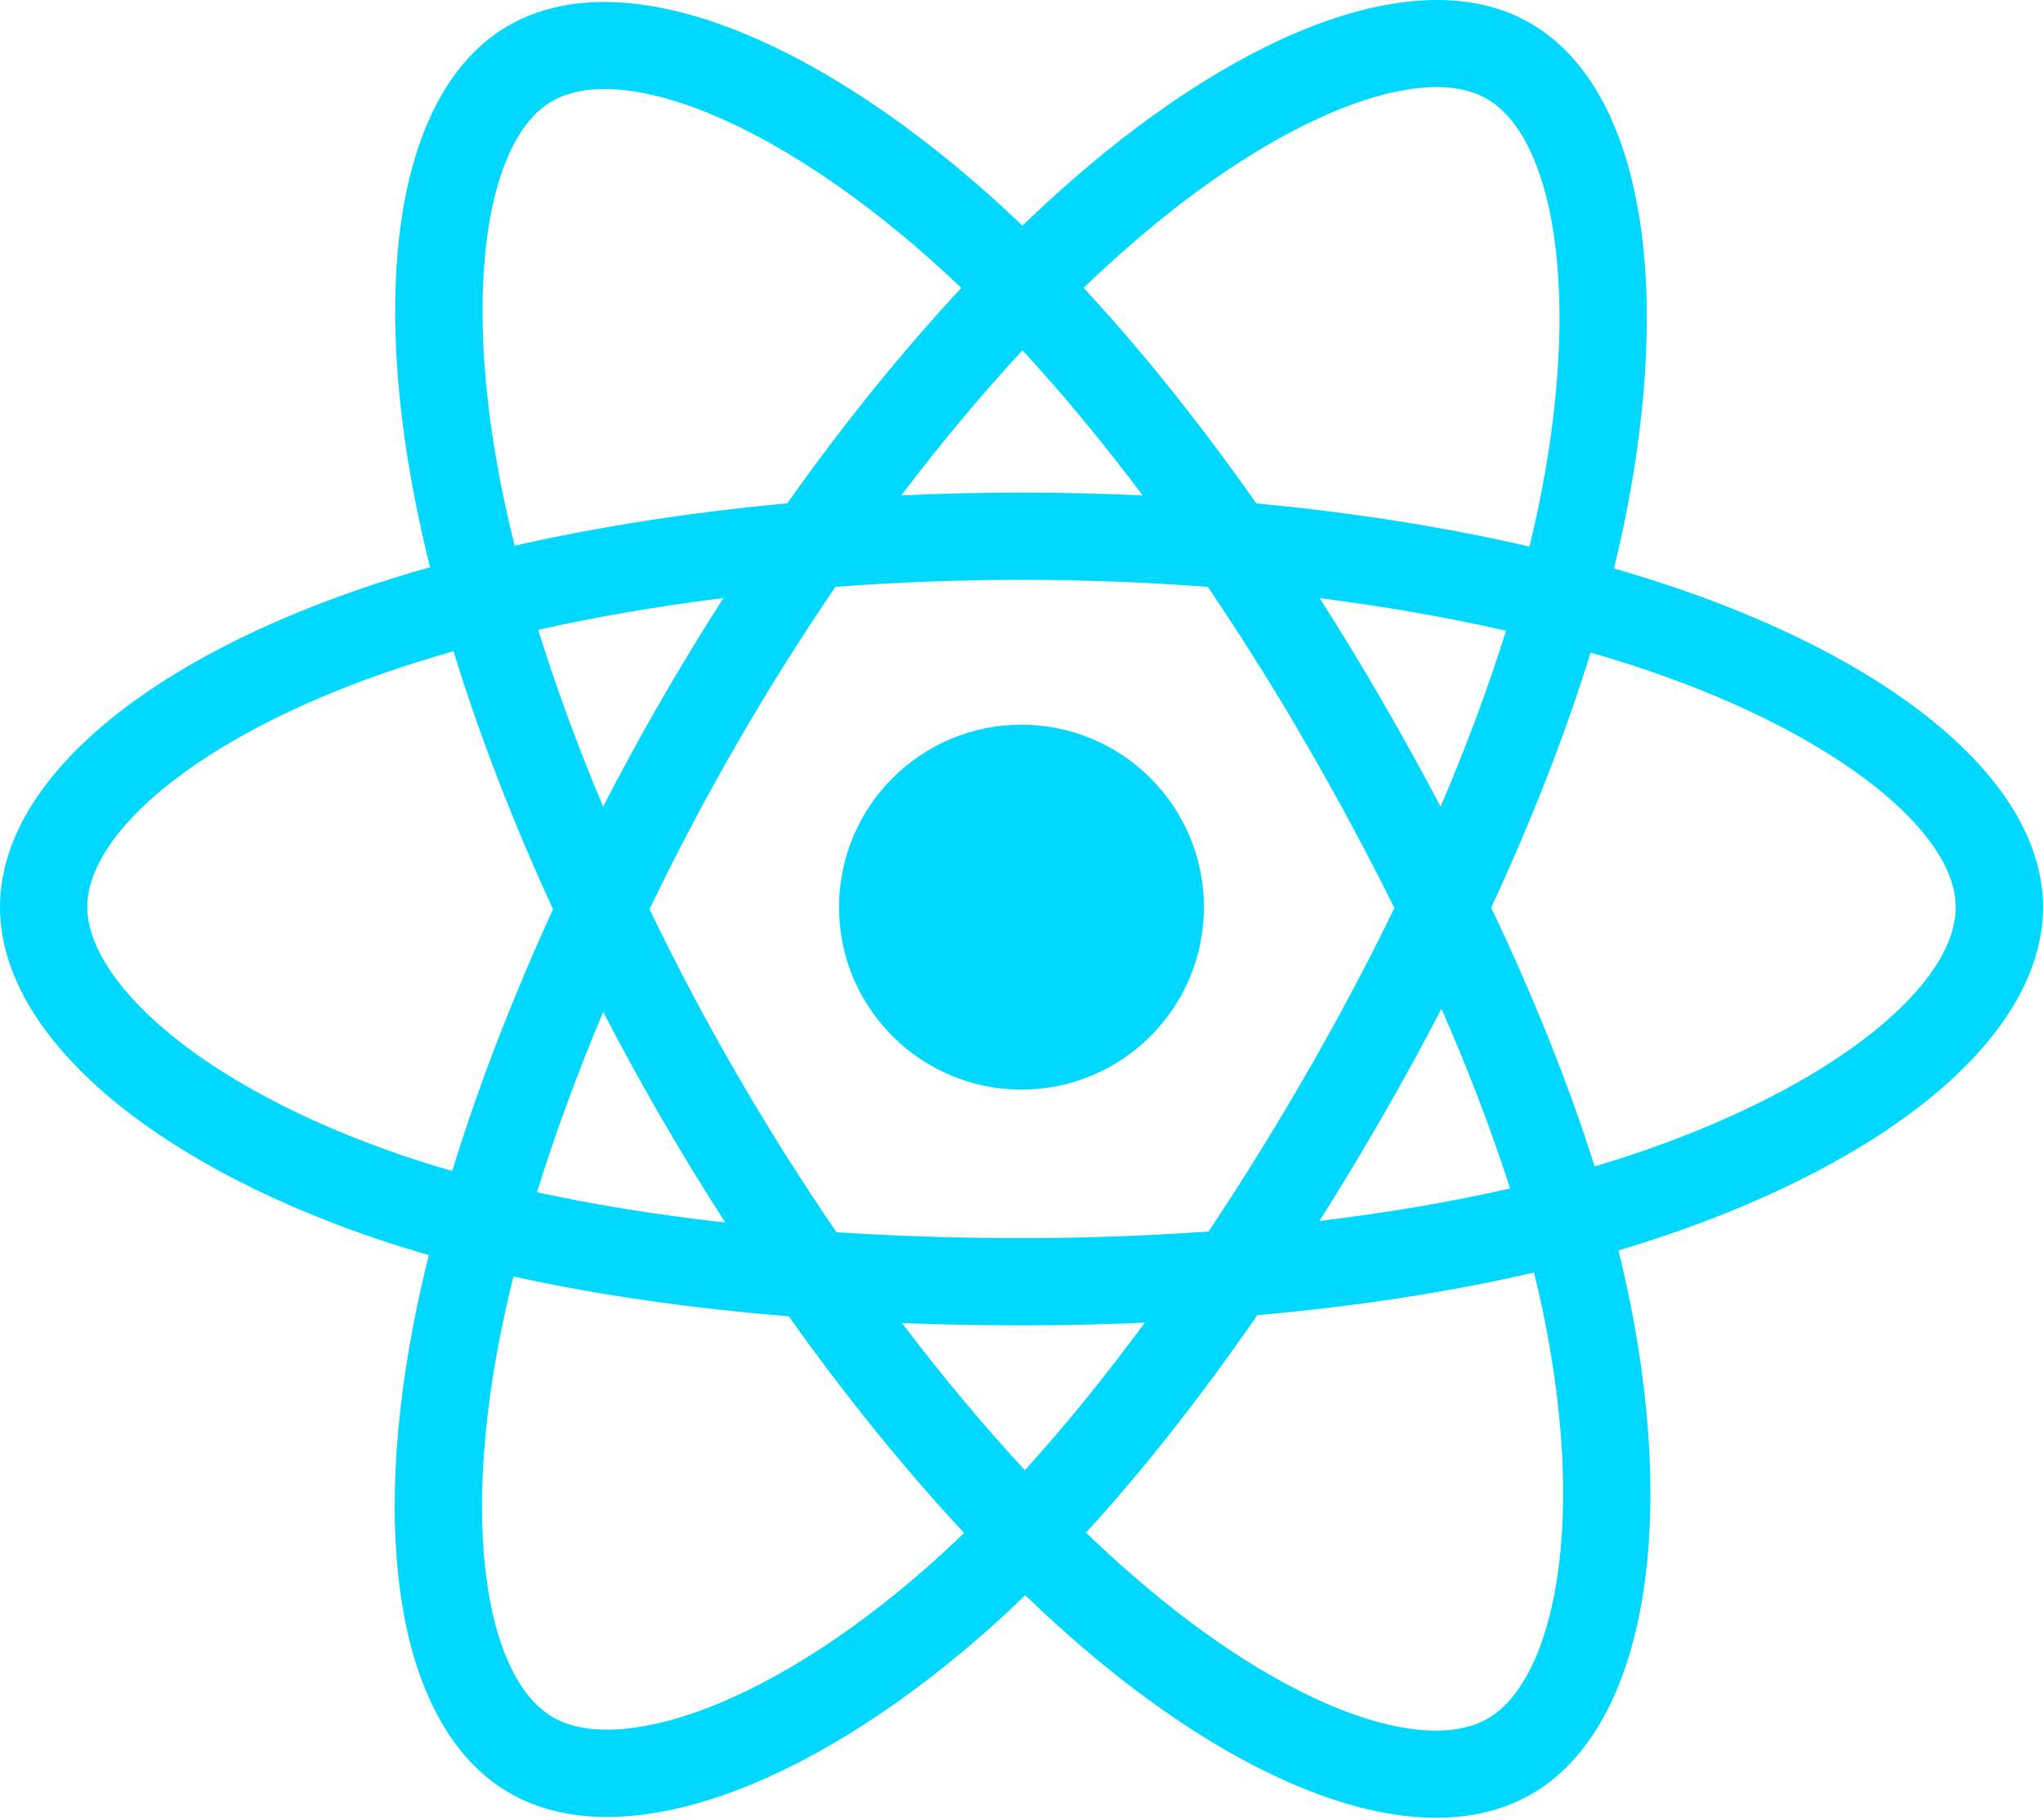
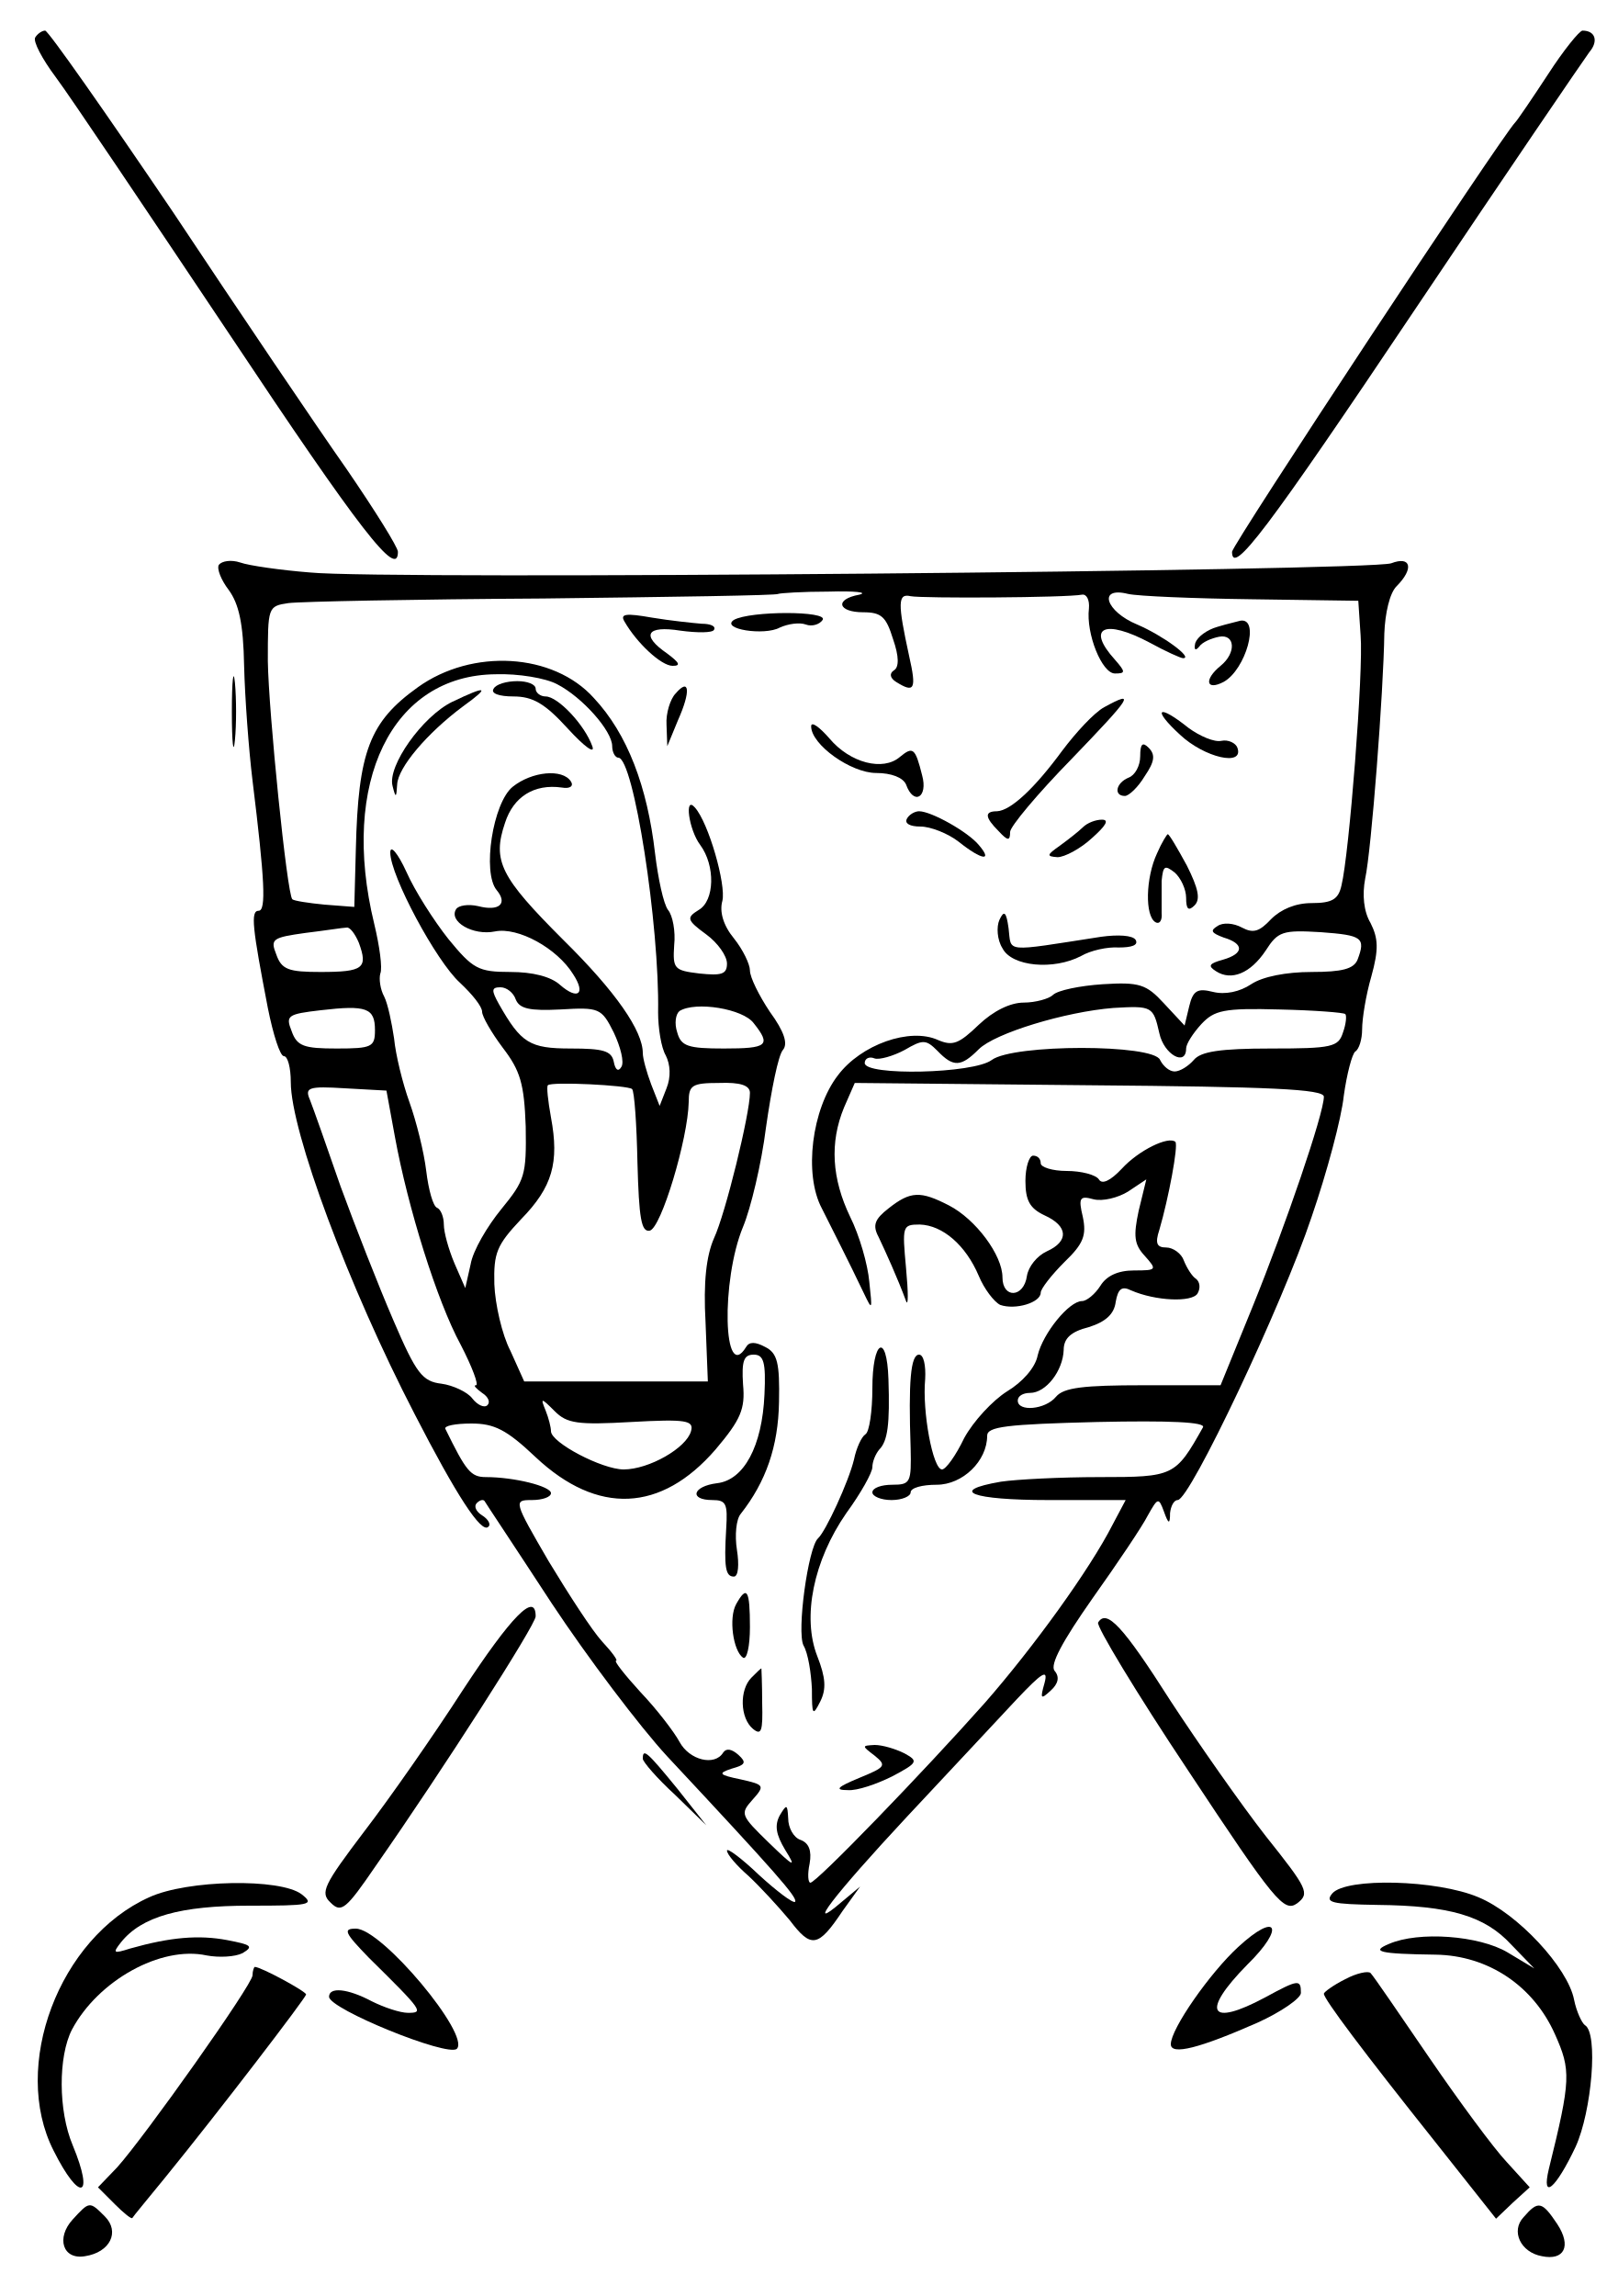
- <svg xmlns="http://www.w3.org/2000/svg" aria-hidden="true" role="img" class="iconify iconify--logos" width="35.93" height="32" preserveAspectRatio="xMidYMid meet" viewBox="0 0 256 228">
-   <path fill="#00D8FF" d="M210.483 73.824a171.49 171.49 0 0 0-8.24-2.597c.465-1.9.893-3.777 1.273-5.621c6.238-30.281 2.16-54.676-11.769-62.708c-13.355-7.7-35.196.329-57.254 19.526a171.23 171.23 0 0 0-6.375 5.848a155.866 155.866 0 0 0-4.241-3.917C100.759 3.829 77.587-4.822 63.673 3.233C50.33 10.957 46.379 33.89 51.995 62.588a170.974 170.974 0 0 0 1.892 8.48c-3.28.932-6.445 1.924-9.474 2.98C17.309 83.498 0 98.307 0 113.668c0 15.865 18.582 31.778 46.812 41.427a145.52 145.52 0 0 0 6.921 2.165a167.467 167.467 0 0 0-2.01 9.138c-5.354 28.2-1.173 50.591 12.134 58.266c13.744 7.926 36.812-.22 59.273-19.855a145.567 145.567 0 0 0 5.342-4.923a168.064 168.064 0 0 0 6.92 6.314c21.758 18.722 43.246 26.282 56.54 18.586c13.731-7.949 18.194-32.003 12.4-61.268a145.016 145.016 0 0 0-1.535-6.842c1.62-.48 3.21-.974 4.76-1.488c29.348-9.723 48.443-25.443 48.443-41.52c0-15.417-17.868-30.326-45.517-39.844Zm-6.365 70.984c-1.4.463-2.836.91-4.3 1.345c-3.24-10.257-7.612-21.163-12.963-32.432c5.106-11 9.31-21.767 12.459-31.957c2.619.758 5.16 1.557 7.61 2.4c23.69 8.156 38.14 20.213 38.14 29.504c0 9.896-15.606 22.743-40.946 31.14Zm-10.514 20.834c2.562 12.94 2.927 24.64 1.23 33.787c-1.524 8.219-4.59 13.698-8.382 15.893c-8.067 4.67-25.32-1.4-43.927-17.412a156.726 156.726 0 0 1-6.437-5.87c7.214-7.889 14.423-17.06 21.459-27.246c12.376-1.098 24.068-2.894 34.671-5.345a134.17 134.17 0 0 1 1.386 6.193ZM87.276 214.515c-7.882 2.783-14.16 2.863-17.955.675c-8.075-4.657-11.432-22.636-6.853-46.752a156.923 156.923 0 0 1 1.869-8.499c10.486 2.32 22.093 3.988 34.498 4.994c7.084 9.967 14.501 19.128 21.976 27.15a134.668 134.668 0 0 1-4.877 4.492c-9.933 8.682-19.886 14.842-28.658 17.94ZM50.35 144.747c-12.483-4.267-22.792-9.812-29.858-15.863c-6.35-5.437-9.555-10.836-9.555-15.216c0-9.322 13.897-21.212 37.076-29.293c2.813-.98 5.757-1.905 8.812-2.773c3.204 10.42 7.406 21.315 12.477 32.332c-5.137 11.18-9.399 22.249-12.634 32.792a134.718 134.718 0 0 1-6.318-1.979Zm12.378-84.26c-4.811-24.587-1.616-43.134 6.425-47.789c8.564-4.958 27.502 2.111 47.463 19.835a144.318 144.318 0 0 1 3.841 3.545c-7.438 7.987-14.787 17.08-21.808 26.988c-12.04 1.116-23.565 2.908-34.161 5.309a160.342 160.342 0 0 1-1.76-7.887Zm110.427 27.268a347.8 347.8 0 0 0-7.785-12.803c8.168 1.033 15.994 2.404 23.343 4.08c-2.206 7.072-4.956 14.465-8.193 22.045a381.151 381.151 0 0 0-7.365-13.322Zm-45.032-43.861c5.044 5.465 10.096 11.566 15.065 18.186a322.04 322.04 0 0 0-30.257-.006c4.974-6.559 10.069-12.652 15.192-18.18ZM82.802 87.83a323.167 323.167 0 0 0-7.227 13.238c-3.184-7.553-5.909-14.98-8.134-22.152c7.304-1.634 15.093-2.97 23.209-3.984a321.524 321.524 0 0 0-7.848 12.897Zm8.081 65.352c-8.385-.936-16.291-2.203-23.593-3.793c2.26-7.3 5.045-14.885 8.298-22.6a321.187 321.187 0 0 0 7.257 13.246c2.594 4.48 5.28 8.868 8.038 13.147Zm37.542 31.03c-5.184-5.592-10.354-11.779-15.403-18.433c4.902.192 9.899.29 14.978.29c5.218 0 10.376-.117 15.453-.343c-4.985 6.774-10.018 12.97-15.028 18.486Zm52.198-57.817c3.422 7.8 6.306 15.345 8.596 22.52c-7.422 1.694-15.436 3.058-23.88 4.071a382.417 382.417 0 0 0 7.859-13.026a347.403 347.403 0 0 0 7.425-13.565Zm-16.898 8.101a358.557 358.557 0 0 1-12.281 19.815a329.4 329.4 0 0 1-23.444.823c-7.967 0-15.716-.248-23.178-.732a310.202 310.202 0 0 1-12.513-19.846h.001a307.41 307.41 0 0 1-10.923-20.627a310.278 310.278 0 0 1 10.89-20.637l-.001.001a307.318 307.318 0 0 1 12.413-19.761c7.613-.576 15.42-.876 23.31-.876H128c7.926 0 15.743.303 23.354.883a329.357 329.357 0 0 1 12.335 19.695a358.489 358.489 0 0 1 11.036 20.54a329.472 329.472 0 0 1-11 20.722Zm22.56-122.124c8.572 4.944 11.906 24.881 6.52 51.026c-.344 1.668-.73 3.367-1.15 5.09c-10.622-2.452-22.155-4.275-34.23-5.408c-7.034-10.017-14.323-19.124-21.64-27.008a160.789 160.789 0 0 1 5.888-5.4c18.9-16.447 36.564-22.941 44.612-18.3ZM128 90.808c12.625 0 22.86 10.235 22.86 22.86s-10.235 22.86-22.86 22.86s-22.86-10.235-22.86-22.86s10.235-22.86 22.86-22.86Z" />
+ <svg xmlns="http://www.w3.org/2000/svg" version="1.0" width="210pt" height="300pt" viewBox="0 0 210 300" preserveAspectRatio="xMidYMid meet">
+   <g transform="translate(0,300) scale(0.1,-0.1)" fill="#000000" stroke="none">
+     <path d="M46 2951 c-3 -5 9 -28 27 -52 18 -24 120 -176 227 -336 171 -257 220 -320 220 -284 0 6 -30 54 -67 108 -38 54 -140 205 -227 336 -88 130 -163 237 -167 237 -4 0 -10 -4 -13 -9z" />
+     <path d="M2023 2903 c-21 -32 -40 -60 -43 -63 -17 -17 -370 -552 -370 -561 0 -32 45 27 240 318 118 176 221 327 227 335 12 14 8 28 -9 28 -4 0 -25 -26 -45 -57z" />
+     <path d="M286 2262 c-3 -5 3 -20 13 -33 13 -18 19 -43 20 -99 1 -41 6 -109 11 -150 16 -130 18 -170 8 -170 -11 0 -8 -23 12 -127 7 -35 16 -63 21 -63 5 0 9 -15 9 -34 0 -64 75 -266 162 -434 54 -105 87 -156 96 -147 4 3 0 10 -8 15 -8 5 -11 12 -7 16 4 4 8 5 10 3 1 -2 41 -62 88 -134 47 -71 115 -161 151 -200 142 -152 171 -185 167 -190 -3 -2 -24 14 -47 35 -23 22 -42 36 -42 32 0 -5 13 -20 28 -33 15 -14 39 -40 54 -58 28 -37 37 -36 69 12 l23 32 -24 -20 c-50 -43 -10 9 85 111 55 59 119 127 143 153 34 36 42 41 37 22 -6 -21 -5 -22 8 -10 10 9 12 18 5 26 -6 8 10 38 50 95 32 45 65 94 72 108 13 23 14 24 21 5 6 -17 8 -17 8 -2 1 9 5 17 10 17 16 0 137 256 175 370 20 58 39 129 42 158 4 29 11 55 15 58 5 3 9 16 9 29 0 14 5 45 12 69 10 36 9 50 -1 70 -9 15 -11 37 -7 58 8 36 24 245 25 320 1 27 7 53 16 62 23 23 19 40 -7 30 -28 -10 -1317 -22 -1413 -12 -38 3 -80 9 -91 13 -12 4 -24 2 -28 -3z m837 -39 c-33 -6 -28 -23 5 -23 24 0 30 -6 39 -35 8 -23 8 -37 1 -41 -6 -4 -5 -10 3 -15 24 -15 27 -10 17 34 -15 69 -15 82 2 78 15 -3 203 -2 224 2 6 1 10 -7 9 -18 -4 -33 17 -85 34 -85 14 0 14 2 0 18 -38 42 -14 54 46 22 20 -11 40 -20 43 -20 14 0 -27 30 -60 44 -41 17 -52 50 -12 40 13 -3 86 -6 162 -7 l139 -2 3 -45 c4 -46 -15 -287 -25 -327 -4 -18 -12 -23 -39 -23 -21 0 -40 -8 -53 -21 -15 -16 -23 -19 -38 -11 -11 6 -25 7 -32 2 -10 -6 -8 -9 8 -15 27 -8 27 -21 -1 -29 -18 -5 -20 -8 -9 -15 20 -13 45 -3 65 27 16 25 22 27 72 24 54 -4 59 -7 48 -36 -5 -12 -20 -16 -60 -16 -33 0 -64 -6 -79 -16 -15 -10 -34 -14 -50 -10 -20 5 -26 2 -31 -19 l-6 -25 -27 29 c-23 25 -32 28 -80 25 -30 -2 -59 -8 -65 -14 -5 -5 -23 -10 -38 -10 -18 0 -40 -11 -59 -29 -26 -25 -34 -28 -53 -20 -37 17 -101 -6 -131 -46 -34 -44 -45 -129 -21 -174 16 -32 34 -67 55 -111 11 -23 11 -22 7 15 -2 23 -13 61 -25 85 -24 50 -27 97 -8 143 l14 32 306 -3 c237 -2 307 -5 307 -15 0 -22 -50 -168 -93 -274 l-42 -103 -101 0 c-78 0 -104 -3 -114 -15 -14 -17 -50 -20 -50 -5 0 6 7 10 16 10 21 0 43 29 44 56 0 15 9 24 33 30 22 7 33 17 35 33 3 17 8 21 20 15 32 -14 80 -16 87 -4 4 7 3 15 -2 19 -5 3 -12 14 -16 24 -3 9 -14 17 -23 17 -12 0 -15 5 -9 23 12 41 25 110 21 115 -9 8 -48 -11 -70 -35 -15 -16 -26 -21 -30 -14 -4 6 -23 11 -42 11 -19 0 -34 5 -34 10 0 6 -4 10 -10 10 -5 0 -10 -15 -10 -33 0 -26 6 -36 25 -45 31 -14 32 -34 3 -47 -13 -6 -24 -20 -26 -32 -4 -29 -32 -30 -32 -2 0 29 -35 76 -70 94 -37 19 -50 19 -79 -4 -18 -14 -21 -22 -13 -37 9 -19 25 -54 36 -84 3 -8 3 11 0 43 -5 55 -5 57 18 57 30 -1 60 -27 77 -67 7 -17 20 -34 28 -38 20 -7 53 3 53 16 0 5 14 23 31 40 25 24 29 35 24 59 -6 25 -4 28 14 23 12 -3 32 2 45 10 l24 16 -10 -41 c-7 -33 -6 -44 8 -59 16 -18 16 -19 -14 -19 -21 0 -36 -7 -44 -20 -7 -11 -18 -20 -24 -20 -17 0 -51 -42 -58 -71 -3 -16 -20 -35 -40 -47 -19 -12 -44 -39 -56 -61 -11 -23 -24 -41 -29 -41 -12 0 -26 76 -22 118 1 18 -2 32 -8 32 -11 0 -14 -35 -11 -122 1 -45 0 -48 -24 -48 -14 0 -26 -4 -26 -10 0 -5 11 -10 25 -10 14 0 25 5 25 10 0 6 15 10 34 10 34 0 66 31 66 64 0 12 25 15 144 18 94 2 142 0 138 -7 -36 -64 -38 -65 -135 -65 -51 0 -109 -3 -129 -6 -70 -12 -38 -24 62 -24 l101 0 -17 -32 c-30 -59 -104 -161 -167 -233 -80 -90 -220 -235 -228 -235 -3 0 -4 11 -1 25 3 17 -1 27 -12 31 -9 3 -16 16 -16 28 -1 19 -2 19 -11 4 -7 -13 -5 -25 7 -45 15 -24 12 -23 -21 9 -37 36 -38 38 -22 56 17 19 16 20 -15 27 -29 6 -30 8 -12 14 18 5 20 8 9 18 -9 8 -16 9 -20 3 -11 -18 -44 -10 -57 14 -7 13 -30 43 -51 65 -21 23 -35 41 -32 41 3 0 -5 11 -18 25 -13 14 -44 62 -70 105 -46 79 -46 80 -22 80 14 0 25 4 25 9 0 9 -48 21 -85 21 -20 0 -26 8 -53 63 -2 4 13 7 34 7 30 0 46 -8 84 -44 81 -76 164 -72 235 10 33 39 39 53 36 85 -2 31 1 39 14 39 13 0 16 -10 14 -52 -3 -68 -27 -112 -62 -116 -32 -4 -37 -22 -6 -22 18 0 20 -5 18 -37 -3 -51 -1 -63 10 -63 6 0 7 16 4 35 -3 19 -1 40 5 47 33 42 49 88 50 146 1 51 -2 64 -18 72 -13 7 -21 7 -25 0 -30 -49 -33 87 -4 157 10 24 24 82 30 130 7 49 16 94 22 101 7 8 2 24 -17 50 -14 21 -26 45 -26 54 0 8 -9 27 -21 42 -14 17 -19 35 -15 49 5 21 -18 102 -36 122 -14 16 -8 -29 7 -49 20 -27 19 -73 -2 -85 -16 -10 -16 -13 10 -32 15 -11 27 -28 27 -38 0 -14 -7 -16 -36 -13 -33 4 -35 6 -33 37 2 18 -2 39 -8 46 -6 8 -13 41 -17 74 -10 87 -36 156 -80 203 -53 59 -159 65 -230 14 -63 -45 -78 -84 -81 -212 l-2 -75 -39 3 c-21 2 -40 5 -42 7 -7 7 -31 245 -32 311 0 71 0 72 27 76 16 2 165 5 333 6 167 2 306 4 307 6 2 1 31 3 66 3 34 1 52 -1 40 -4z m-395 -117 c33 -17 72 -61 72 -81 0 -8 4 -15 8 -15 20 0 54 -219 52 -333 0 -20 4 -46 10 -56 6 -12 7 -28 1 -43 l-9 -23 -11 28 c-6 16 -11 34 -11 41 0 29 -35 80 -104 148 -82 82 -93 103 -76 153 11 34 38 51 74 46 11 -2 16 2 12 8 -11 17 -51 13 -76 -7 -26 -21 -40 -112 -21 -135 15 -18 3 -28 -24 -21 -13 3 -26 1 -29 -4 -10 -16 22 -35 51 -29 30 6 81 -22 102 -56 17 -26 6 -34 -17 -14 -12 11 -36 17 -65 17 -42 0 -49 4 -81 43 -19 24 -44 63 -55 88 -11 24 -21 36 -21 25 0 -30 60 -142 91 -170 16 -15 29 -31 29 -38 0 -6 12 -27 27 -47 23 -30 28 -47 30 -103 1 -64 -1 -70 -32 -108 -18 -22 -37 -54 -40 -72 l-7 -31 -14 32 c-8 19 -14 41 -14 51 0 10 -4 20 -9 22 -5 2 -11 23 -14 48 -3 25 -13 65 -22 90 -9 25 -18 62 -20 83 -3 20 -8 45 -13 55 -5 9 -7 23 -5 30 3 7 -1 36 -8 65 -45 185 23 325 159 326 29 1 65 -5 80 -13z m-259 -338 c12 -33 6 -38 -50 -38 -42 0 -51 3 -58 23 -8 20 -5 22 38 28 25 3 50 7 54 7 4 1 11 -8 16 -20z m205 -74 c5 -12 18 -15 58 -13 51 3 54 2 70 -30 9 -19 14 -39 10 -45 -4 -7 -8 -4 -10 7 -3 14 -14 17 -56 17 -54 0 -65 7 -94 58 -10 18 -10 22 2 22 8 0 17 -7 20 -16z m-184 -40 c0 -22 -4 -24 -50 -24 -43 0 -52 3 -59 23 -8 20 -5 22 38 27 60 7 71 3 71 -26z m495 9 c23 -29 18 -33 -39 -33 -47 0 -56 3 -61 21 -4 12 -2 24 3 28 21 13 83 3 97 -16z m530 -13 c6 -28 35 -44 35 -20 0 6 9 20 20 32 17 18 29 21 102 19 45 -1 84 -4 86 -6 2 -2 1 -13 -3 -24 -6 -19 -14 -21 -94 -21 -67 0 -92 -4 -101 -15 -7 -8 -18 -15 -25 -15 -7 0 -15 7 -19 15 -8 21 -192 21 -220 0 -24 -18 -166 -21 -166 -4 0 6 6 9 13 6 6 -2 24 3 39 11 24 14 28 14 43 -1 21 -22 31 -21 54 2 21 21 113 49 176 54 51 3 52 2 60 -33z m-689 -73 c3 -3 6 -46 7 -96 2 -73 5 -91 16 -89 15 3 50 120 51 168 0 22 4 25 40 25 27 1 40 -3 40 -13 0 -27 -32 -158 -47 -190 -10 -23 -14 -57 -11 -110 l3 -77 -120 0 -120 0 -18 40 c-11 21 -20 61 -21 87 -1 41 3 51 35 85 41 42 50 74 39 133 -4 22 -6 41 -4 42 4 5 105 0 110 -5z m-310 -62 c17 -93 55 -215 86 -272 15 -29 24 -53 20 -53 -4 0 0 -4 8 -10 8 -5 11 -12 7 -16 -4 -4 -13 0 -20 9 -6 8 -25 17 -40 19 -25 3 -33 13 -63 83 -19 44 -50 123 -69 175 -18 52 -36 103 -40 113 -7 16 -2 18 46 15 l54 -3 11 -60z m309 -373 c72 4 82 2 78 -12 -6 -22 -55 -50 -88 -50 -28 0 -95 35 -95 50 0 5 -3 17 -7 27 -7 17 -6 17 12 -1 16 -16 30 -18 100 -14z" />
+     <path d="M816 2188 c16 -28 48 -58 63 -58 11 0 9 4 -7 16 -35 24 -27 37 17 30 22 -3 42 -3 44 1 3 5 -5 8 -16 8 -12 1 -41 4 -65 8 -34 6 -42 5 -36 -5z" />
+     <path d="M959 2190 c-18 -12 40 -21 60 -10 11 5 26 7 34 4 8 -3 18 0 22 6 8 12 -95 12 -116 0z" />
+     <path d="M1591 2181 c-14 -4 -26 -13 -29 -21 -2 -9 0 -11 5 -5 4 6 16 11 26 13 21 4 23 -21 2 -38 -22 -18 -19 -33 4 -21 29 16 48 84 22 80 -3 -1 -17 -4 -30 -8z" />
+     <path d="M883 2094 c-7 -7 -13 -26 -12 -41 l1 -28 14 34 c17 38 15 56 -3 35z" />
+     <path d="M1443 2076 c-13 -7 -37 -33 -55 -57 -36 -49 -67 -78 -85 -79 -17 0 -16 -8 2 -26 12 -13 15 -13 15 -1 0 7 36 50 80 95 79 82 85 91 43 68z" />
+     <path d="M1542 2040 c32 -30 84 -42 75 -17 -2 6 -12 11 -21 9 -9 -2 -28 6 -43 17 -40 32 -48 25 -11 -9z" />
+     <path d="M1060 2051 c0 -24 52 -61 85 -61 20 0 35 -6 39 -15 10 -28 29 -17 21 12 -9 36 -12 38 -29 24 -22 -19 -65 -8 -92 24 -13 15 -24 23 -24 16z" />
+     <path d="M1490 2012 c0 -13 -7 -25 -15 -28 -17 -7 -20 -24 -5 -24 5 0 17 11 26 26 13 19 14 28 5 37 -8 8 -11 5 -11 -11z" />
+     <path d="M1185 1930 c-3 -6 4 -10 18 -10 13 0 36 -9 50 -20 30 -24 45 -26 26 -4 -14 17 -62 44 -78 44 -5 0 -13 -4 -16 -10z" />
+     <path d="M1415 1919 c-5 -5 -19 -16 -30 -24 -17 -12 -18 -14 -3 -15 9 0 30 11 45 25 18 16 23 24 13 24 -8 0 -19 -4 -25 -10z" />
+     <path d="M1512 1885 c-15 -32 -16 -82 -2 -90 5 -3 9 2 8 12 0 10 0 29 0 42 2 20 4 21 17 11 8 -7 15 -22 15 -33 0 -15 3 -18 11 -10 8 8 5 22 -10 52 -12 22 -23 41 -25 41 -1 0 -8 -11 -14 -25z" />
+     <path d="M1306 1798 c-4 -9 -3 -26 4 -37 12 -24 67 -29 103 -10 12 7 34 12 49 11 17 0 26 3 22 10 -4 6 -23 7 -45 4 -129 -20 -117 -21 -121 11 -3 22 -6 24 -12 11z" />
+     <path d="M1140 1186 c0 -30 -4 -57 -9 -60 -5 -3 -12 -18 -15 -33 -7 -29 -37 -94 -47 -103 -13 -12 -28 -122 -19 -140 6 -10 10 -36 11 -57 0 -34 1 -36 11 -16 8 16 7 31 -4 59 -20 51 -5 125 38 187 19 26 34 53 34 60 0 7 4 17 9 23 11 11 14 33 12 92 -2 62 -21 51 -21 -12z" />
+     <path d="M962 904 c-10 -18 -4 -61 9 -70 5 -3 9 15 9 40 0 49 -4 55 -18 30z" />
+     <path d="M982 808 c-16 -16 -15 -53 2 -67 11 -9 13 -3 12 34 0 25 -1 45 -1 45 -1 0 -6 -5 -13 -12z" />
+     <path d="M1143 706 c16 -13 14 -15 -20 -29 -29 -12 -33 -16 -15 -16 12 -1 38 8 58 18 34 18 34 20 16 30 -12 6 -29 11 -39 11 -17 -1 -17 -1 0 -14z" />
+     <path d="M645 2100 c-4 -6 7 -10 26 -10 25 0 41 -9 71 -42 22 -24 36 -34 32 -23 -10 28 -45 65 -61 65 -7 0 -13 5 -13 10 0 6 -11 10 -24 10 -14 0 -28 -4 -31 -10z" />
+     <path d="M591 2083 c-39 -19 -85 -84 -78 -110 4 -16 5 -16 6 2 1 22 39 67 86 102 36 26 32 28 -14 6z" />
+     <path d="M303 2070 c0 -41 2 -58 4 -37 2 20 2 54 0 75 -2 20 -4 3 -4 -38z" />
+     <path d="M605 792 c-38 -59 -96 -142 -129 -185 -53 -70 -58 -80 -44 -93 14 -14 20 -9 59 48 88 126 209 315 209 326 0 33 -32 0 -95 -96z" />
+     <path d="M1435 880 c-3 -4 50 -92 118 -194 113 -171 125 -185 142 -173 17 13 14 19 -41 88 -32 41 -88 121 -124 176 -63 99 -84 121 -95 103z" />
+     <path d="M840 702 c0 -4 19 -26 42 -47 l41 -40 -38 48 c-40 49 -45 53 -45 39z" />
+     <path d="M195 521 c-118 -53 -181 -221 -125 -331 34 -68 54 -63 25 7 -19 45 -19 116 -1 151 34 64 116 110 176 97 16 -3 37 -2 47 3 15 9 11 11 -20 17 -37 7 -74 4 -127 -11 -22 -7 -23 -6 -12 8 27 34 78 48 168 48 79 0 86 1 68 15 -28 21 -149 19 -199 -4z" />
+     <path d="M1741 526 c-10 -12 -1 -14 59 -15 94 -1 140 -14 175 -52 l30 -31 -35 21 c-37 22 -116 28 -155 11 -24 -10 -13 -13 61 -14 69 -1 128 -41 156 -104 21 -47 21 -59 -8 -176 -10 -42 9 -26 35 29 21 46 30 149 12 159 -4 3 -11 18 -14 33 -8 42 -74 113 -125 134 -54 23 -173 26 -191 5z" />
+     <path d="M1618 456 c-37 -34 -88 -107 -88 -127 0 -15 38 -5 113 28 31 14 57 32 57 39 0 18 -3 18 -47 -6 -73 -39 -84 -19 -23 43 50 49 39 70 -12 23z" />
+     <path d="M482 442 c71 -70 72 -72 51 -72 -10 0 -31 7 -47 15 -32 17 -56 19 -56 6 0 -16 155 -79 167 -68 18 18 -98 157 -132 157 -17 0 -15 -5 17 -38z" />
+     <path d="M330 419 c0 -12 -141 -211 -177 -251 l-25 -26 22 -22 c12 -12 22 -20 23 -18 1 2 21 26 43 53 70 86 184 235 184 239 0 4 -59 36 -67 36 -1 0 -3 -5 -3 -11z" />
+     <path d="M1758 414 c-16 -8 -28 -17 -28 -19 0 -7 51 -75 145 -193 l80 -101 22 21 22 20 -30 33 c-17 18 -62 79 -101 136 -39 57 -73 107 -77 111 -3 3 -18 0 -33 -8z" />
+     <path d="M95 100 c-22 -24 -13 -53 16 -48 33 5 46 32 26 52 -20 20 -20 20 -42 -4z" />
+     <path d="M1991 103 c-17 -18 -4 -46 24 -51 29 -6 39 13 20 42 -20 30 -25 31 -44 9z" />
+   </g>
</svg>
